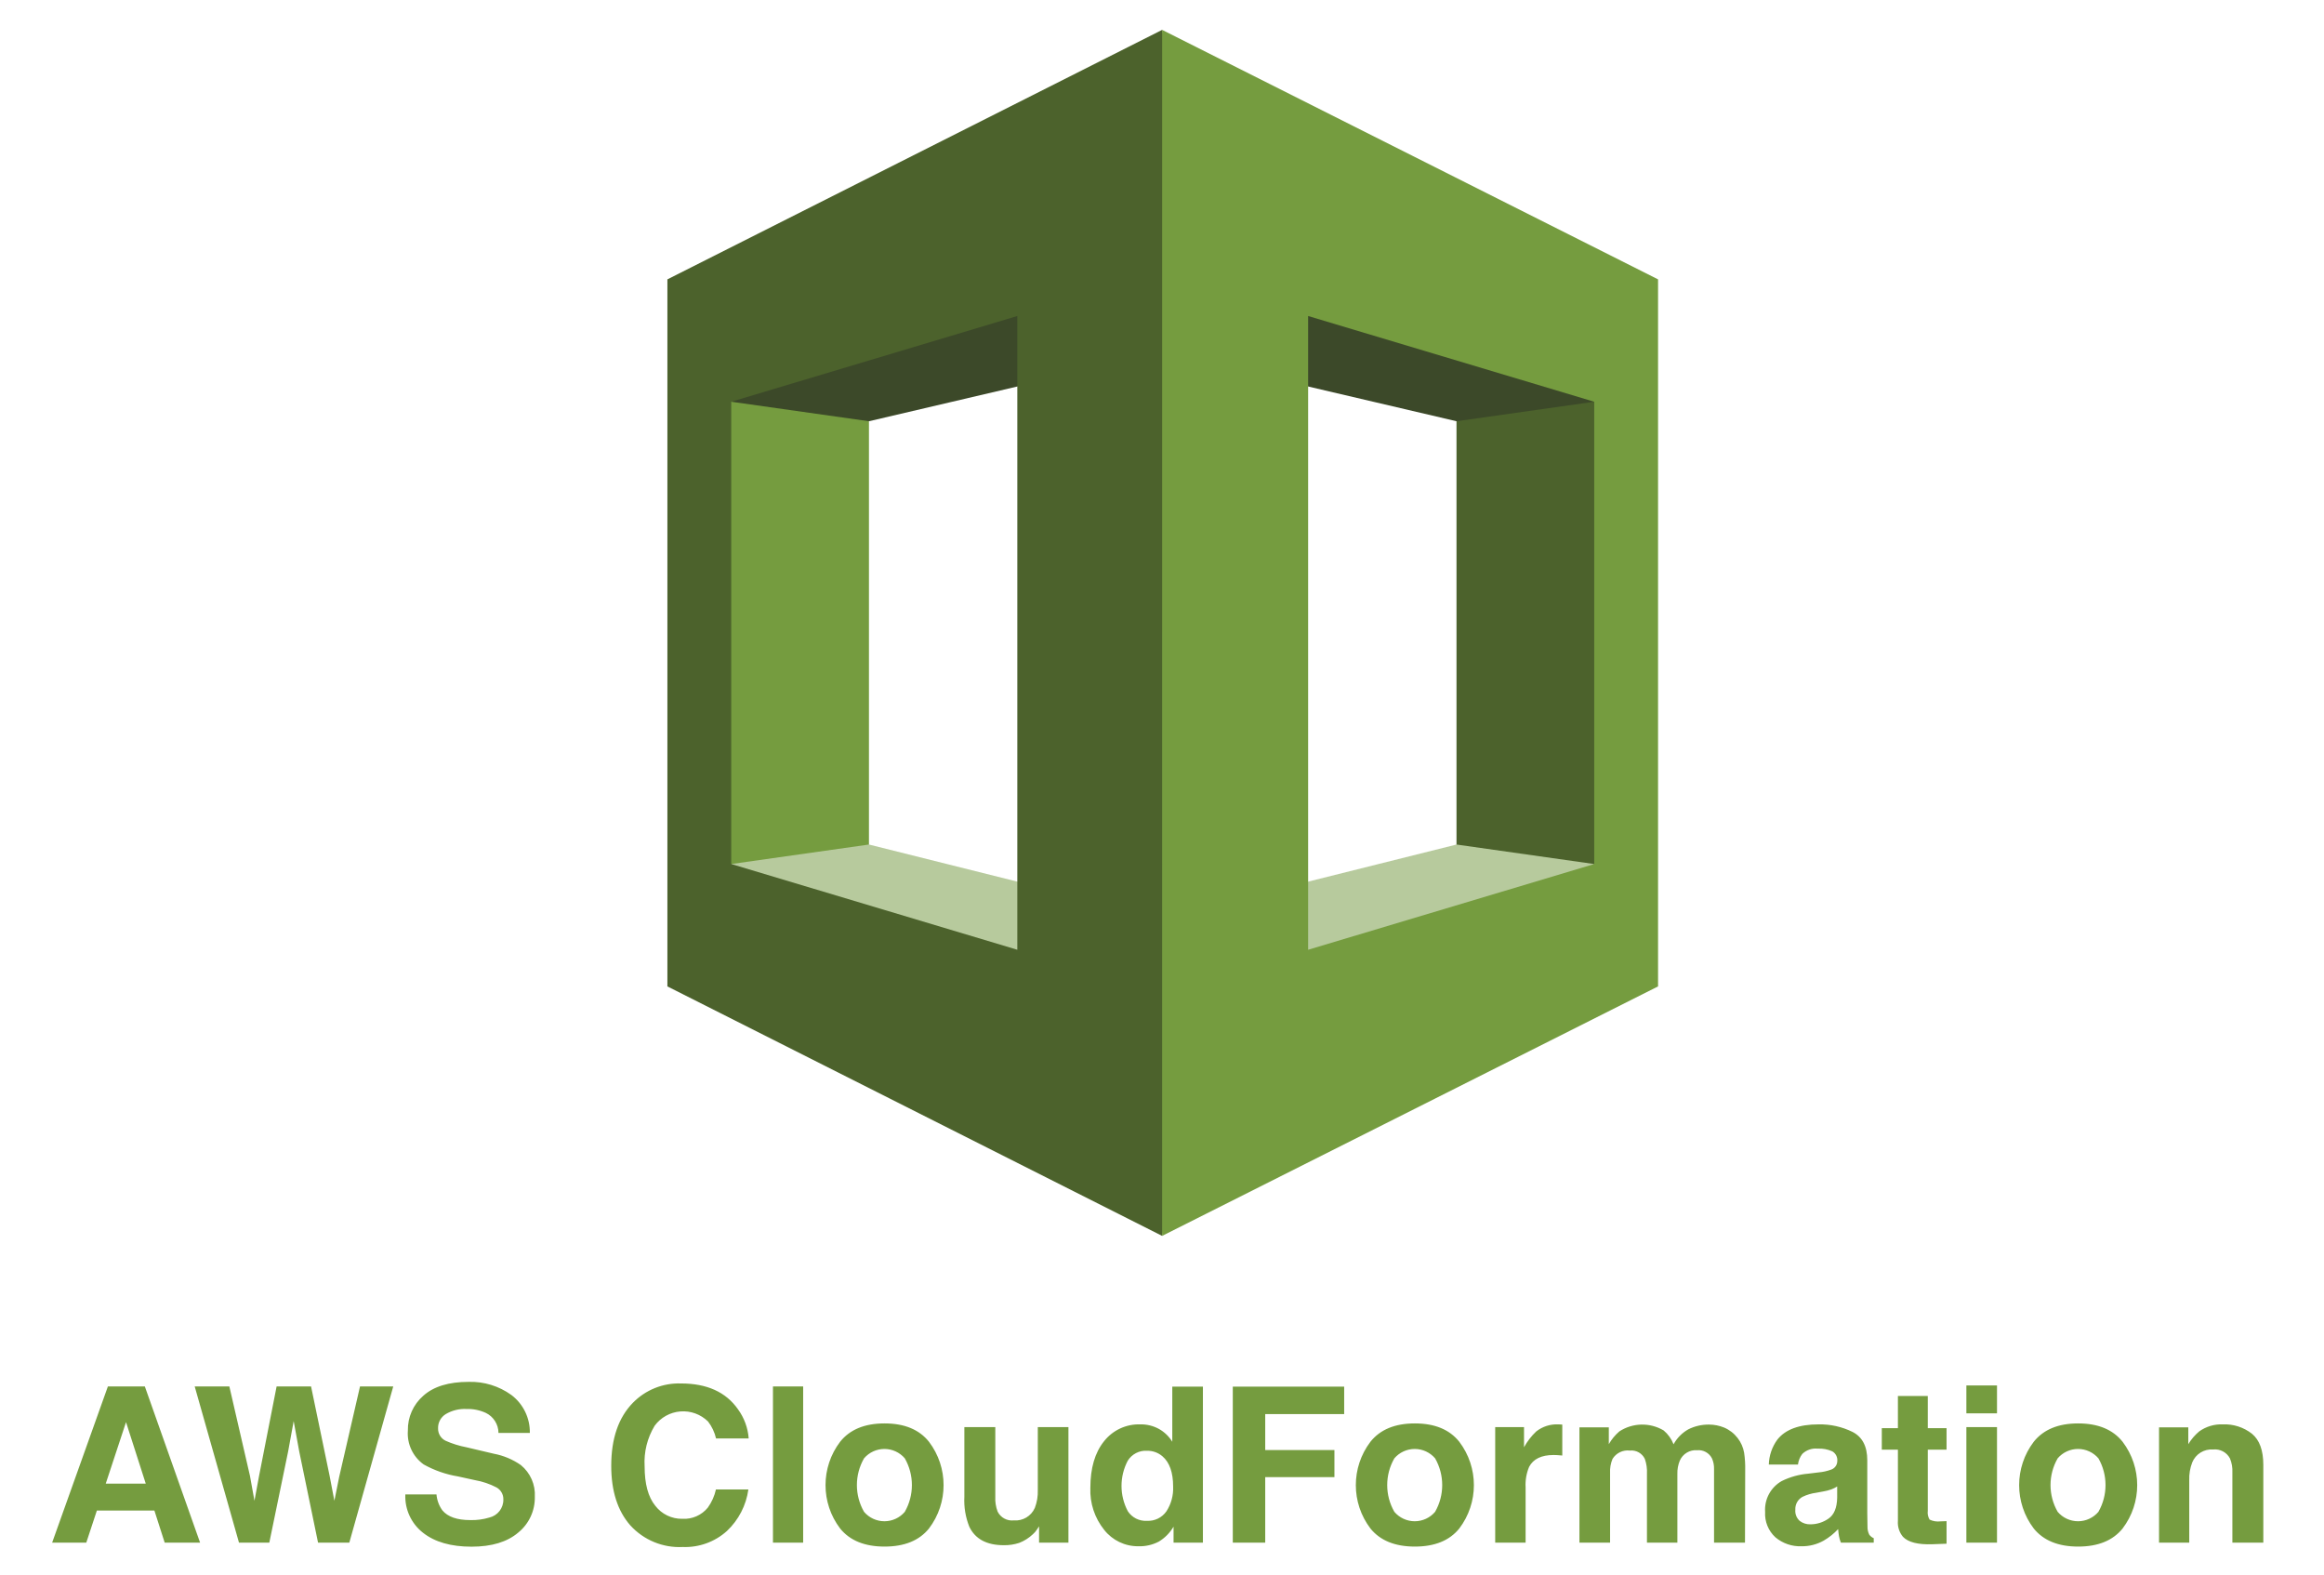
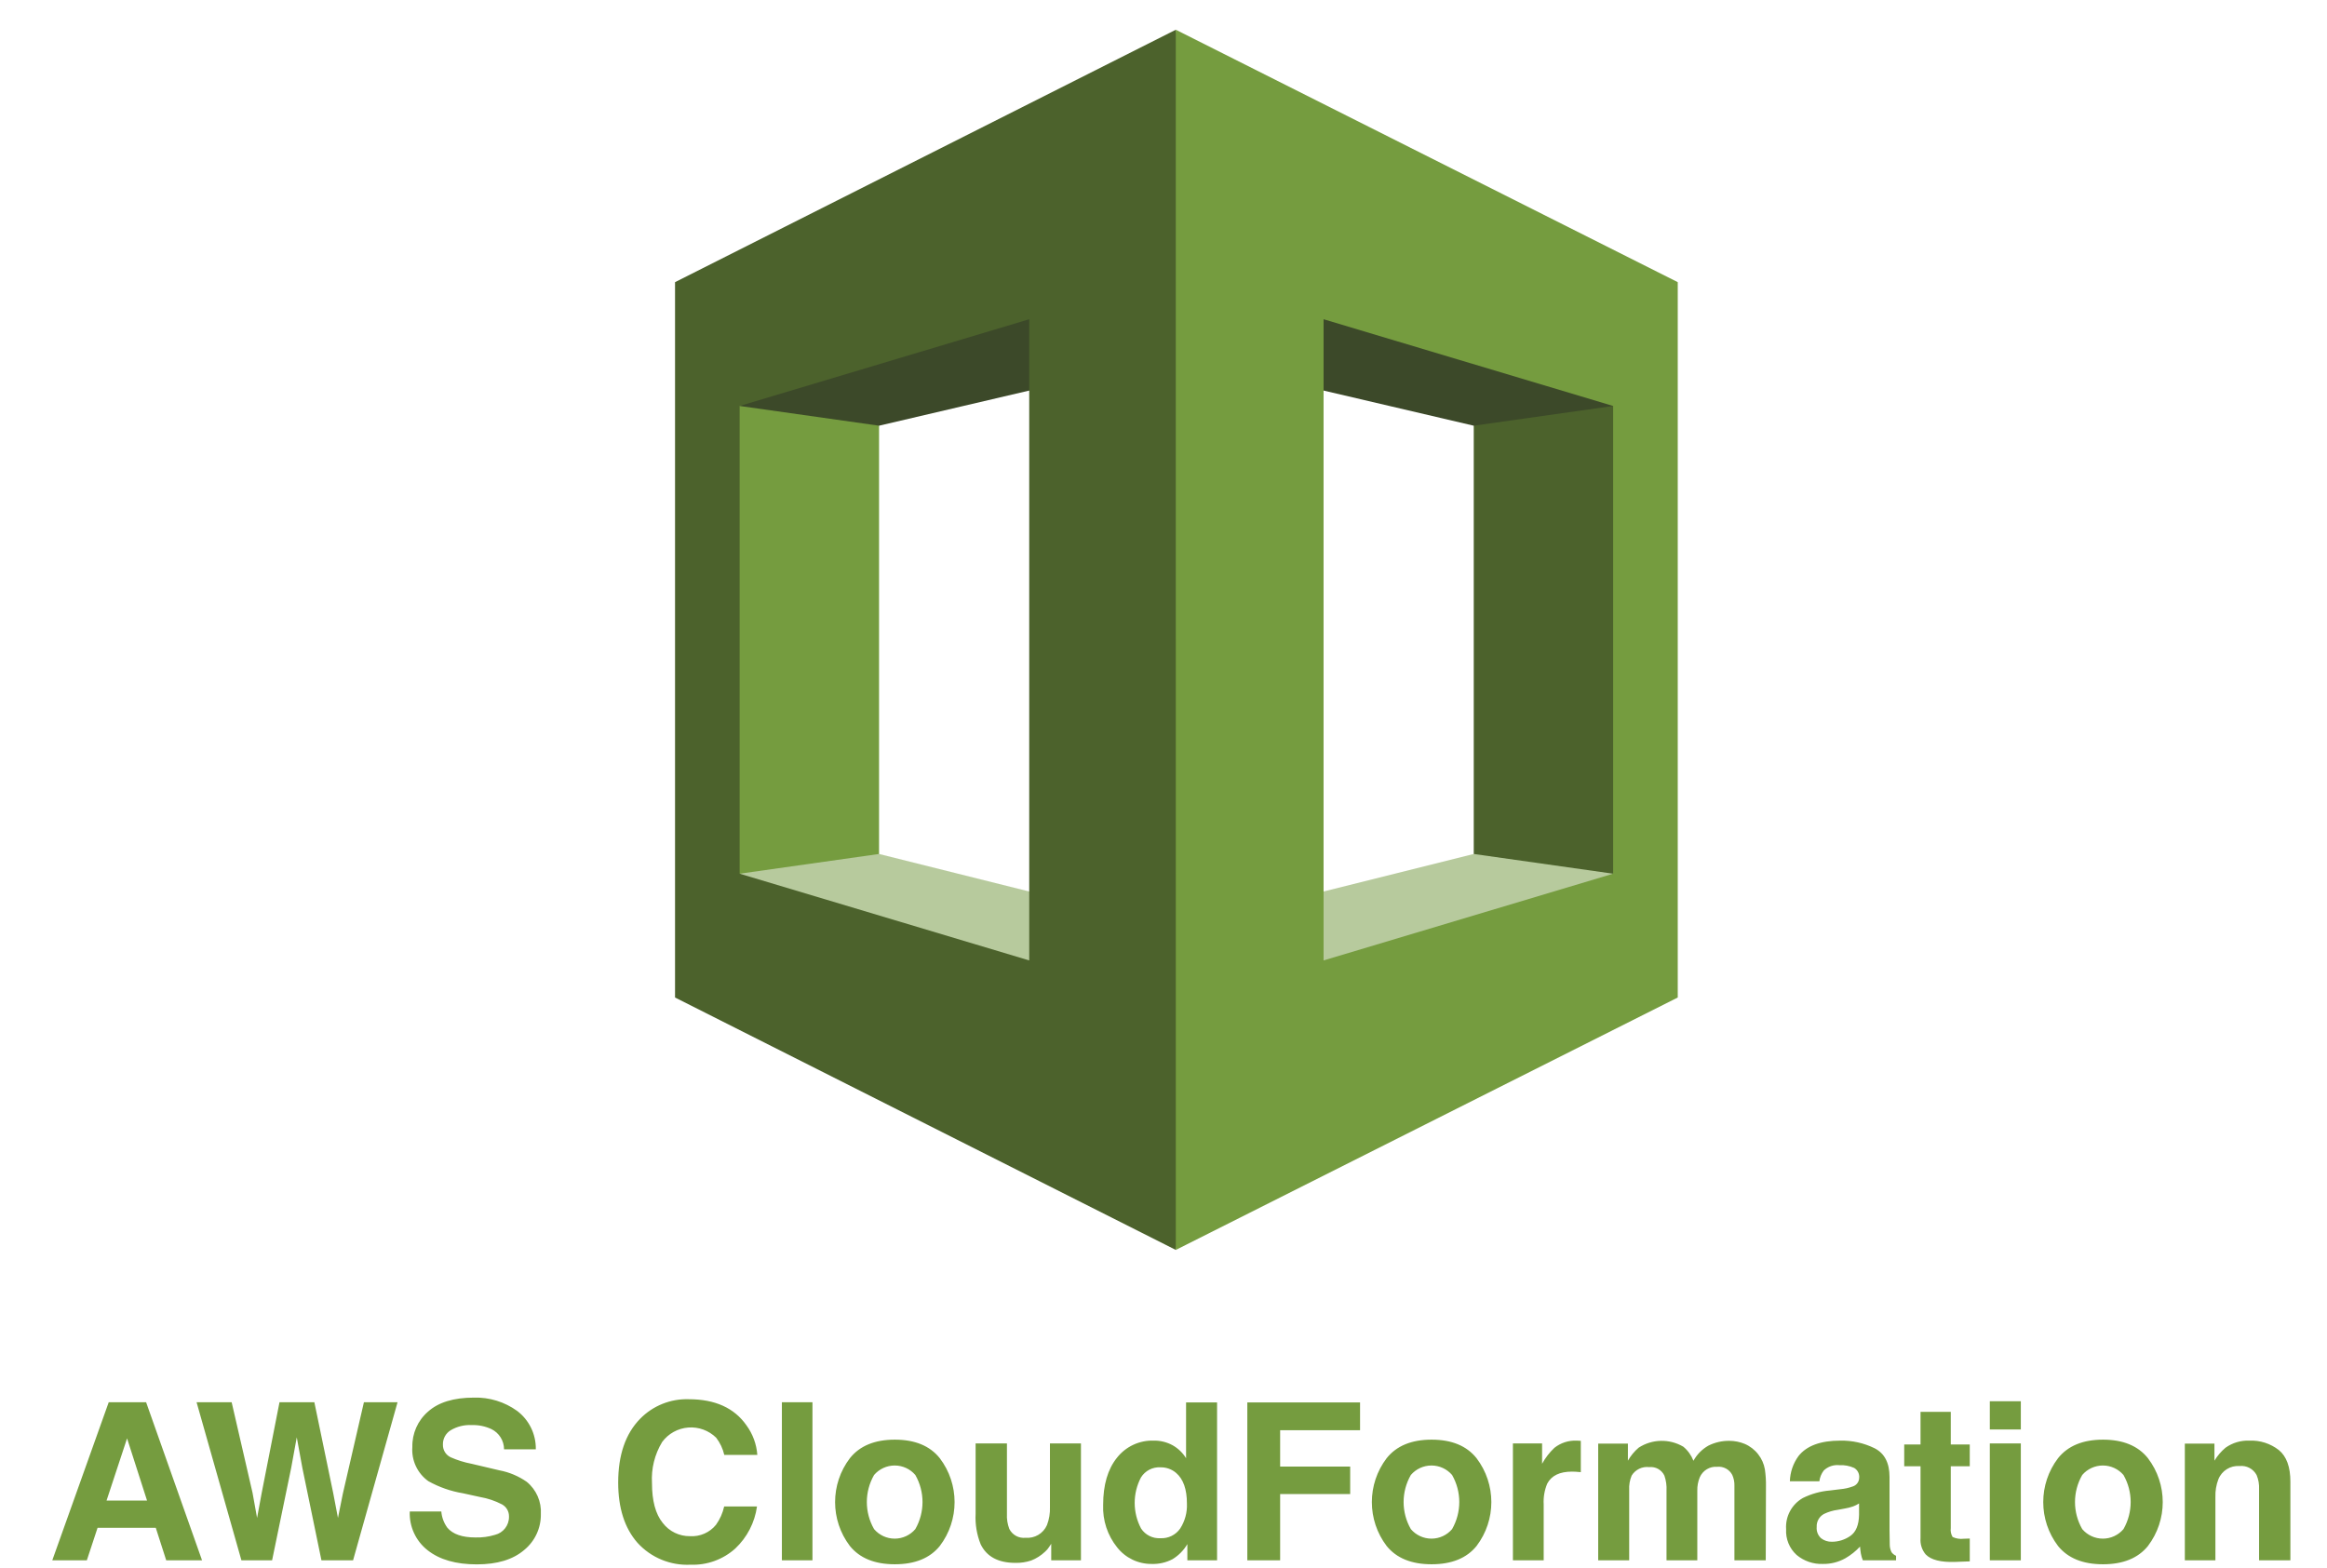
- <svg xmlns="http://www.w3.org/2000/svg" viewBox="20.56 -1.04 386.88 262.08">
+ <svg xmlns="http://www.w3.org/2000/svg" viewBox="20.64 -0.96 382.72 257.92">
  <defs>
    <style>.cls-1{fill:#759c3f}.cls-2{fill:#b7ca9d}.cls-3{fill:#4c622c}.cls-4{fill:#3c4929}</style>
  </defs>
  <path d="M165.218 160.387l-27.946-6.888V56.97l27.946-5.412v108.829z" class="cls-1" />
  <path d="M142.291 142.774l72.52 53.726v-44.575l-49.593-12.398-22.927 3.247z" class="cls-2" />
  <path d="M263.026 151.925l27.453 1.574.787-91.018-28.24-8.955v98.399z" class="cls-3" />
  <path d="M214.811 57.462l-49.593 11.611-22.927-3.247 72.52-52.348v43.984z" class="cls-4" />
  <path d="M285.953 142.774l-72.52 50.478v-41.327l49.593-12.398 22.927 3.247z" class="cls-2" />
  <path d="M213.433 57.462l49.593 11.611 22.927-3.247-71.831-54.513-.689 46.149z" class="cls-4" />
  <path d="M189.915 157.042l-47.625-14.268V65.826l47.625-14.268zM214.023 3.933l-82.36 41.525v117.684l82.36 41.525 20.959-98.99z" class="cls-3" />
  <path d="M238.327 51.558l47.625 14.268v76.948l-47.625 14.268V51.558zm-24.304 153.109l82.556-41.525V45.458L214.024 3.933zM38.522 229.722h6.148l9.2 26.005h-5.892l-1.716-5.346h-9.576l-1.763 5.346h-5.684zm-.358 16.177h6.66l-3.285-10.232zm20.576-16.177l3.433 14.891.748 4.145.75-4.06 2.937-14.976h5.734l3.09 14.89.792 4.146.802-3.986 3.467-15.05h5.532l-7.315 26.005h-5.203l-3.14-15.208-.918-5.028-.917 5.028-3.14 15.208h-5.047l-7.374-26.005zM93.222 247.7a5.268 5.268 0 0 0 .99 2.663q1.351 1.606 4.63 1.606a9.96 9.96 0 0 0 3.188-.424 3.025 3.025 0 0 0 2.324-3.017 2.222 2.222 0 0 0-1.139-1.993 12.355 12.355 0 0 0-3.61-1.218l-2.815-.617a17.545 17.545 0 0 1-5.703-1.993 6.341 6.341 0 0 1-2.629-5.628 7.474 7.474 0 0 1 2.572-5.805q2.571-2.311 7.554-2.311a11.581 11.581 0 0 1 7.1 2.18 7.745 7.745 0 0 1 3.08 6.324h-5.222a3.72 3.72 0 0 0-2.098-3.334 7.182 7.182 0 0 0-3.237-.654 6.164 6.164 0 0 0-3.437.847 2.68 2.68 0 0 0-1.284 2.364 2.23 2.23 0 0 0 1.266 2.082 15.768 15.768 0 0 0 3.455 1.077l4.564 1.076a11.607 11.607 0 0 1 4.497 1.887 6.362 6.362 0 0 1 2.325 5.311 7.462 7.462 0 0 1-2.755 5.919q-2.755 2.355-7.783 2.354-5.136 0-8.078-2.319a7.677 7.677 0 0 1-2.942-6.378zm32.705-15.262a10.705 10.705 0 0 1 7.993-3.21q6.493 0 9.496 4.304a9.388 9.388 0 0 1 1.78 4.852h-5.434a7.402 7.402 0 0 0-1.331-2.822 5.9 5.9 0 0 0-8.884.697 11.677 11.677 0 0 0-1.676 6.765q0 4.376 1.769 6.554a5.542 5.542 0 0 0 4.495 2.179 5.092 5.092 0 0 0 4.263-1.87 8.209 8.209 0 0 0 1.346-3.017h5.399a11.716 11.716 0 0 1-3.57 6.916 10.39 10.39 0 0 1-7.356 2.664 11.04 11.04 0 0 1-8.727-3.6q-3.176-3.615-3.177-9.914 0-6.809 3.614-10.498zm28.337 23.289h-5.028v-26.005h5.028zm20.941-2.353q-2.434 3.006-7.392 3.005-4.958 0-7.392-3.005a11.931 11.931 0 0 1 0-14.445q2.434-3.05 7.392-3.05 4.957 0 7.392 3.05a11.931 11.931 0 0 1 0 14.445zm-4.022-2.78a8.975 8.975 0 0 0 0-8.904 4.468 4.468 0 0 0-6.784 0 8.92 8.92 0 0 0 0 8.905 4.452 4.452 0 0 0 6.784 0zm15.067-14.098v11.592a6.087 6.087 0 0 0 .386 2.47 2.67 2.67 0 0 0 2.685 1.463 3.507 3.507 0 0 0 3.511-2.082 7.556 7.556 0 0 0 .492-2.981v-10.462h5.099v19.23h-4.888v-2.716a9.824 9.824 0 0 0-.351.53 3.545 3.545 0 0 1-.668.775 6.998 6.998 0 0 1-2.279 1.447 7.748 7.748 0 0 1-2.577.388q-4.258 0-5.735-3.07a11.764 11.764 0 0 1-.827-4.992v-11.592zm27.257.31a6.102 6.102 0 0 1 2.205 2.125v-9.174h5.099v25.97h-4.887v-2.665a7.091 7.091 0 0 1-2.452 2.488 6.887 6.887 0 0 1-3.423.776 7.143 7.143 0 0 1-5.672-2.725 10.465 10.465 0 0 1-2.303-6.996q0-4.921 2.268-7.745a7.374 7.374 0 0 1 6.06-2.822 6.206 6.206 0 0 1 3.105.768zm1.234 13.699a7.014 7.014 0 0 0 1.112-4.111q0-3.528-1.782-5.046a3.837 3.837 0 0 0-2.54-.917 3.533 3.533 0 0 0-3.238 1.667 8.99 8.99 0 0 0 .018 8.398 3.552 3.552 0 0 0 3.184 1.596 3.71 3.71 0 0 0 3.246-1.587zm11.044-20.748h18.542v4.57h-13.143v5.98h11.52v4.516h-11.52v10.904h-5.399zm37.701 23.617q-2.434 3.006-7.391 3.005-4.959 0-7.393-3.005a11.931 11.931 0 0 1 0-14.445q2.435-3.05 7.393-3.05 4.957 0 7.391 3.05a11.931 11.931 0 0 1 0 14.445zm-4.022-2.78a8.972 8.972 0 0 0 0-8.904 4.468 4.468 0 0 0-6.783 0 8.92 8.92 0 0 0 0 8.905 4.451 4.451 0 0 0 6.783 0zm20.738-14.547c.066.006.21.015.433.026v5.152q-.476-.053-.847-.07t-.6-.018q-3.035 0-4.075 1.975a7.678 7.678 0 0 0-.583 3.423v9.192h-5.062v-19.23h4.798v3.352a10.638 10.638 0 0 1 2.029-2.63 5.522 5.522 0 0 1 3.67-1.18q.14 0 .237.008zm27.373.52a5.583 5.583 0 0 1 2.24 1.729 5.522 5.522 0 0 1 1.094 2.47 17.012 17.012 0 0 1 .177 2.84l-.035 12.12h-5.152v-12.244a4.016 4.016 0 0 0-.353-1.798 2.506 2.506 0 0 0-2.47-1.341 2.89 2.89 0 0 0-2.875 1.728 5.415 5.415 0 0 0-.406 2.205v11.45h-5.064v-11.45a6.429 6.429 0 0 0-.352-2.487 2.464 2.464 0 0 0-2.487-1.393 2.97 2.97 0 0 0-2.894 1.393 5.37 5.37 0 0 0-.406 2.364v11.574h-5.099v-19.195h4.888v2.805a8.09 8.09 0 0 1 1.764-2.135 6.984 6.984 0 0 1 7.357-.159 5.665 5.665 0 0 1 1.658 2.311 6.389 6.389 0 0 1 2.452-2.487 7.48 7.48 0 0 1 3.458-.794 6.697 6.697 0 0 1 2.505.494zm15.749 7.463a7.965 7.965 0 0 0 2.008-.441 1.512 1.512 0 0 0 1.085-1.429 1.691 1.691 0 0 0-.832-1.633 5.26 5.26 0 0 0-2.441-.449 3.203 3.203 0 0 0-2.557.882 3.634 3.634 0 0 0-.716 1.765h-4.851a7.358 7.358 0 0 1 1.418-4.147q2-2.54 6.875-2.54a12.256 12.256 0 0 1 5.633 1.252q2.464 1.254 2.463 4.729v8.821q0 .917.035 2.223a2.8 2.8 0 0 0 .3 1.34 1.802 1.802 0 0 0 .741.582v.742h-5.468a5.552 5.552 0 0 1-.318-1.094q-.09-.511-.141-1.164a10.421 10.421 0 0 1-2.413 1.923 7.299 7.299 0 0 1-3.692.934 6.372 6.372 0 0 1-4.339-1.49 5.302 5.302 0 0 1-1.712-4.226 5.474 5.474 0 0 1 2.755-5.133 12.302 12.302 0 0 1 4.444-1.236zm3.074 2.346a5.491 5.491 0 0 1-.974.485 8.249 8.249 0 0 1-1.35.344l-1.144.212a7.53 7.53 0 0 0-2.312.688 2.295 2.295 0 0 0-1.187 2.135 2.23 2.23 0 0 0 .725 1.862 2.758 2.758 0 0 0 1.764.573 5.259 5.259 0 0 0 3.037-.953q1.389-.952 1.441-3.476zm7.428-6.122v-3.581h2.682v-5.363h4.975v5.363h3.122v3.58h-3.122v10.163a2.29 2.29 0 0 0 .3 1.474 3.31 3.31 0 0 0 1.835.29 14.211 14.211 0 0 0 .988-.035v3.758l-2.381.088q-3.564.123-4.87-1.235a3.672 3.672 0 0 1-.847-2.664v-11.838zm19.178-6.051h-5.099v-4.64h5.099zm-5.099 2.293h5.099v19.23h-5.099zm26.005 16.878q-2.435 3.006-7.392 3.005-4.959 0-7.393-3.005a11.931 11.931 0 0 1 0-14.445q2.435-3.05 7.393-3.05 4.957 0 7.391 3.05a11.931 11.931 0 0 1 0 14.445zm-4.023-2.78a8.972 8.972 0 0 0 0-8.904 4.468 4.468 0 0 0-6.783 0 8.92 8.92 0 0 0 0 8.905 4.451 4.451 0 0 0 6.783 0zM395.45 237.6q1.888 1.56 1.888 5.177v12.95h-5.151v-11.698a5.371 5.371 0 0 0-.403-2.328 2.83 2.83 0 0 0-2.802-1.482 3.473 3.473 0 0 0-3.485 2.17 7.5 7.5 0 0 0-.49 2.928v10.41h-5.028v-19.195h4.869v2.805a8.507 8.507 0 0 1 1.827-2.135 6.328 6.328 0 0 1 3.918-1.164 7.373 7.373 0 0 1 4.857 1.562z" class="cls-1" />
</svg>
